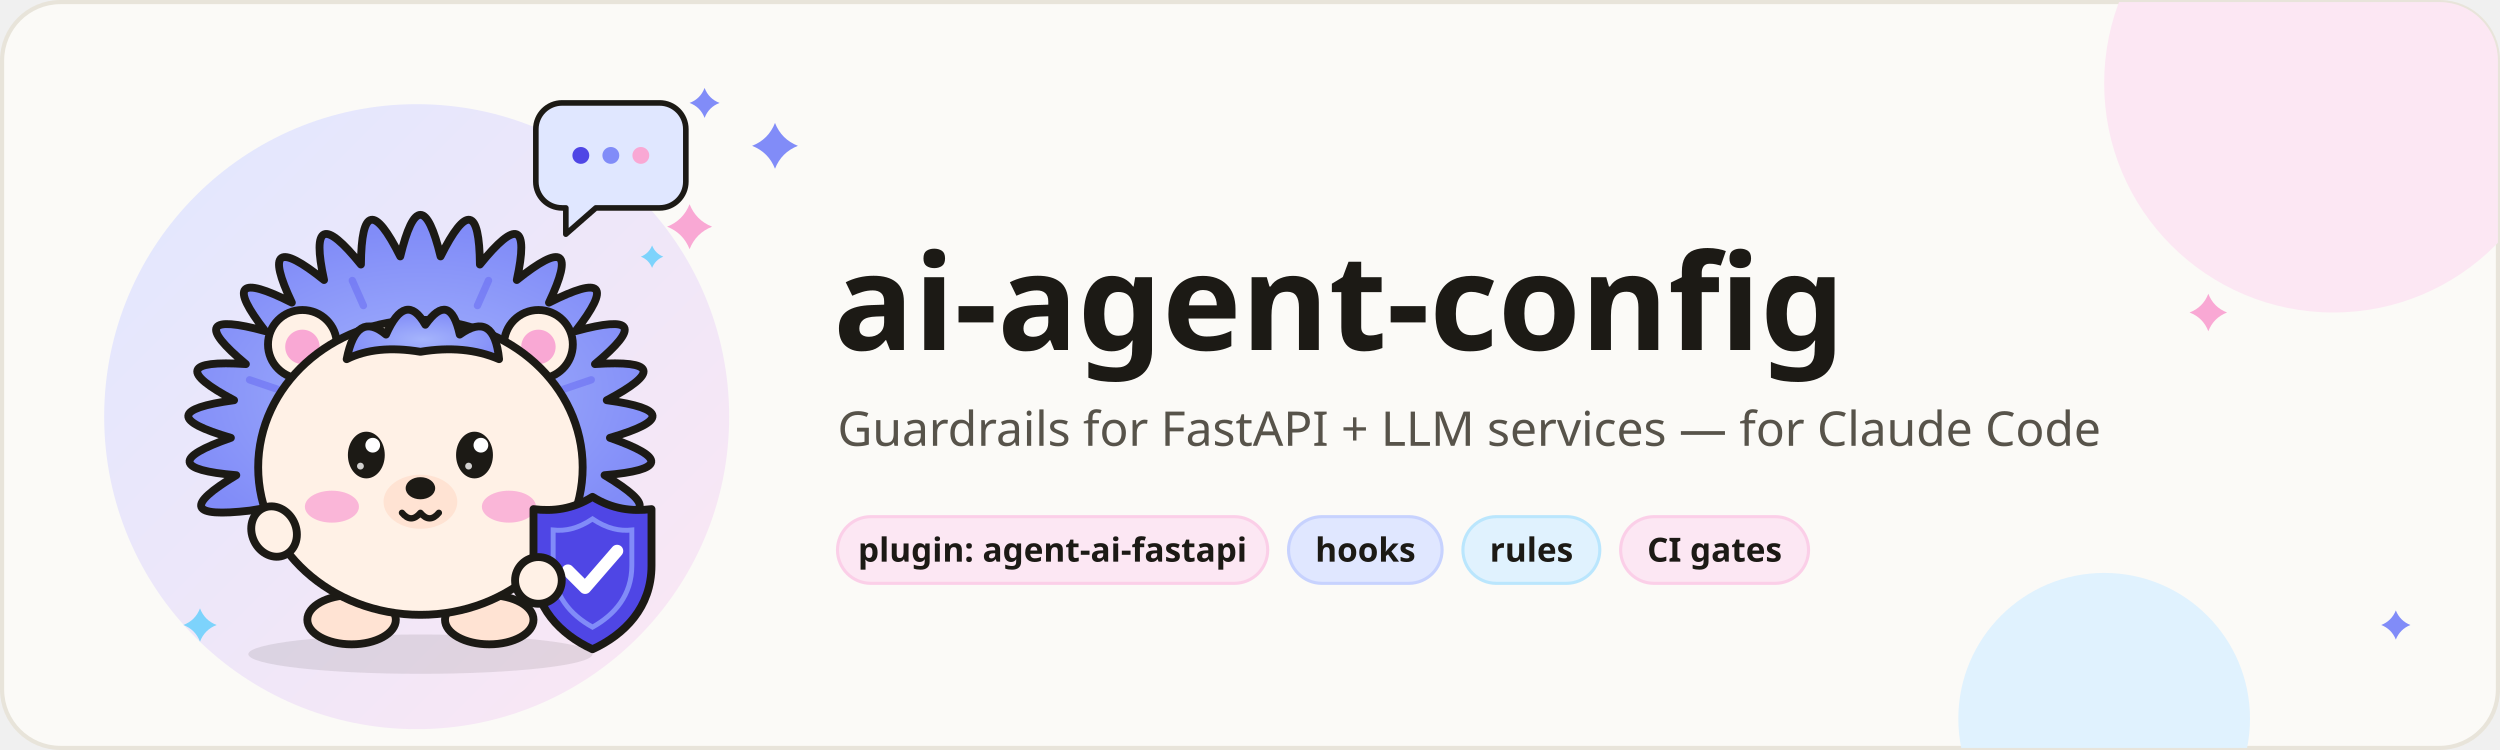
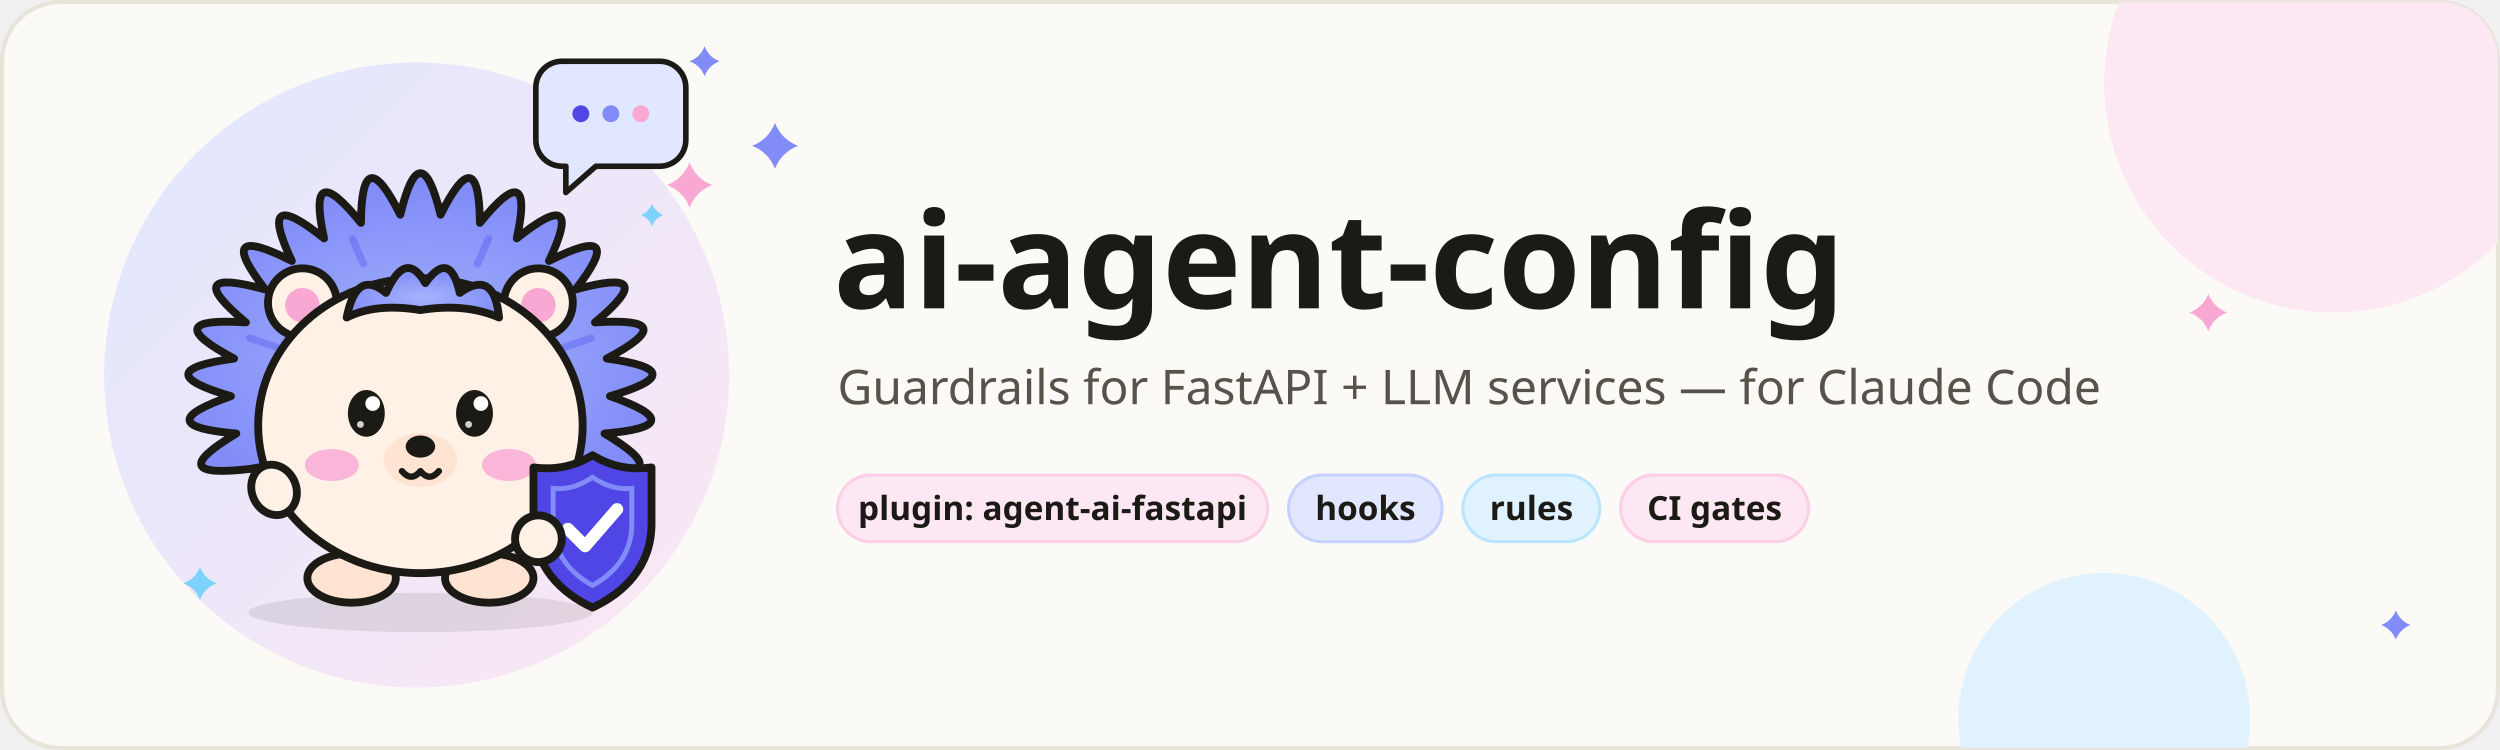
<svg xmlns="http://www.w3.org/2000/svg" viewBox="0 0 1200 360" role="img" aria-labelledby="t d">
  <defs>
    <style>.s{font-family:'Plus Jakarta Sans', system-ui, sans-serif}.m{font-family:ui-monospace, 'SF Mono', Menlo, Consolas, monospace;font-variant-ligatures:none}.eye,.tw,.blob{transform-box:fill-box;transform-origin:50% 50%}.eye{animation:blink 4.6s ease-in-out infinite}@keyframes blink{0%,93%,96%,100%{transform:scaleY(1)}94%,95%{transform:scaleY(.1)}}.glint{animation:glint 4.6s ease-in-out infinite}@keyframes glint{0%,93%,96%,100%{opacity:1}93.6%,95.4%{opacity:0}}.tw{animation:twinkle 6s ease-in-out infinite}.tw1{animation-delay:.6s}.tw2{animation-delay:2.1s}.tw3{animation-delay:3.6s}.tw4{animation-delay:5.1s}.tw5{animation-delay:1.35s}.tw6{animation-delay:2.85s}.tw7{animation-delay:4.35s}@keyframes twinkle{0%,32%,100%{transform:scale(1);opacity:1}10%{transform:scale(.85);opacity:.6}22%{transform:scale(1.1);opacity:1}}.blob{animation:drift-a 9s ease-in-out infinite}.blob2{animation-name:drift-b}.blob3{animation-name:drift-c}@keyframes drift-a{0%,100%{transform:translate(0,0)}50%{transform:translate(2px,-2px)}}@keyframes drift-b{0%,100%{transform:translate(0,0)}50%{transform:translate(-2.5px,2px)}}@keyframes drift-c{0%,100%{transform:translate(0,0)}50%{transform:translate(2px,-1.5px)}}@media (prefers-reduced-motion:reduce){*,*::before,*::after{animation:none!important}}</style>
    <filter id="sh" x="-10%" y="-10%" width="120%" height="140%">
      <feDropShadow dx="0" dy="4" stdDeviation="6" flood-color="#1c1a15" flood-opacity="0.08" />
    </filter>
  </defs>
  <clipPath id="cc">
    <rect x="1" y="1" width="1198" height="358" rx="28" />
  </clipPath>
  <rect x="1" y="1" width="1198" height="358" rx="28" fill="#fbfaf7" stroke="#e8e4da" stroke-width="2" />
  <linearGradient id="ga" x1="0" y1="0" x2="1" y2="1">
    <stop offset="0" stop-color="#e0e7ff" />
    <stop offset="1" stop-color="#fce7f3" />
  </linearGradient>
  <g clip-path="url(#cc)">
    <g class="blob">
-       <circle cx="200" cy="200" r="150" fill="url(#ga)" />
+       <circle cx="200" cy="180" r="150" fill="url(#ga)" />
    </g>
    <g class="blob blob2">
      <circle cx="1120" cy="40" r="110" fill="#fce7f3" opacity="1" />
    </g>
    <g class="blob blob3">
      <circle cx="1010" cy="345" r="70" fill="#e0f2fe" opacity="1" />
    </g>
  </g>
  <g class="tw tw1">
    <path d="M372,59Q375.1,66.9 383,70Q375.1,73.1 372,81Q368.9,73.1 361,70Q368.9,66.9 372,59Z" fill="#818cf8" opacity="1" />
  </g>
  <g class="tw tw2">
    <path d="M1060,141Q1062.5,147.5 1069,150Q1062.5,152.5 1060,159Q1057.5,152.5 1051,150Q1057.5,147.5 1060,141Z" fill="#f9a8d4" opacity="1" />
  </g>
  <g class="tw tw3">
-     <path d="M96,292Q98.2,297.8 104,300Q98.2,302.2 96,308Q93.8,302.2 88,300Q93.8,297.8 96,292Z" fill="#7dd3fc" opacity="1" />
+     <path d="M96,272Q98.2,277.8 104,280Q98.2,282.2 96,288Q93.8,282.2 88,280Q93.8,277.8 96,272Z" fill="#7dd3fc" opacity="1" />
  </g>
  <g class="tw tw4">
    <path d="M1150,293Q1152,298 1157,300Q1152,302 1150,307Q1148,302 1143,300Q1148,298 1150,293Z" fill="#818cf8" opacity="1" />
  </g>
-   <g transform="translate(72 78) scale(1.18)">
+   <g transform="translate(72 58) scale(1.18)">
    <defs>
      <radialGradient id="mg" cx="50%" cy="60%" r="55%">
        <stop offset="0" stop-color="#a5b4fc" />
        <stop offset="1" stop-color="#818cf8" />
      </radialGradient>
    </defs>
    <ellipse cx="110" cy="200" rx="70" ry="8" fill="#1c1a15" opacity="0.10" />
    <path d="M110,130L40.7,141.6Q3.9,145.9 35.1,127.2Q-1.8,124.1 32.9,112Q-2.4,101.7 34.2,96.7Q2,79.6 39,82Q11.3,58.9 46.9,68.6Q25.1,40.5 57.7,57Q42.7,25.3 70.8,47.8Q63.4,13.8 85.8,41.5Q86.1,6.8 101.8,38.2Q110,4.4 118.2,38.2Q133.9,6.8 134.2,41.5Q156.6,13.8 149.2,47.8Q177.3,25.3 162.3,57Q194.9,40.5 173.1,68.6Q208.7,58.9 181,82Q218,79.6 185.8,96.7Q222.4,101.7 187.1,112Q221.8,124.1 184.9,127.2Q216.1,145.9 179.3,141.6Z" fill="url(#mg)" stroke="#1c1a15" stroke-width="3.2" stroke-linejoin="round" stroke-linecap="round" />
    <path d="M51.7,92.2L40.5,88.4" stroke="#6366f1" stroke-width="3" stroke-linecap="round" opacity=".5" />
    <path d="M65.4,71.7L56.8,64.1" stroke="#6366f1" stroke-width="3" stroke-linecap="round" opacity=".5" />
    <path d="M86.8,58.2L82.3,48" stroke="#6366f1" stroke-width="3" stroke-linecap="round" opacity=".5" />
    <path d="M133.2,58.2L137.7,48" stroke="#6366f1" stroke-width="3" stroke-linecap="round" opacity=".5" />
    <path d="M154.6,71.7L163.2,64.1" stroke="#6366f1" stroke-width="3" stroke-linecap="round" opacity=".5" />
    <path d="M168.3,92.2L179.5,88.4" stroke="#6366f1" stroke-width="3" stroke-linecap="round" opacity=".5" />
    <circle cx="62" cy="74" r="14" fill="#fff1e6" stroke="#1c1a15" stroke-width="3.2" stroke-linejoin="round" stroke-linecap="round" />
    <circle cx="62" cy="75" r="7" fill="#f9a8d4" />
    <circle cx="158" cy="74" r="14" fill="#fff1e6" stroke="#1c1a15" stroke-width="3.2" stroke-linejoin="round" stroke-linecap="round" />
    <circle cx="158" cy="75" r="7" fill="#f9a8d4" />
    <ellipse cx="82" cy="186" rx="18" ry="10" fill="#ffe3d3" stroke="#1c1a15" stroke-width="3.2" stroke-linejoin="round" stroke-linecap="round" />
    <ellipse cx="138" cy="186" rx="18" ry="10" fill="#ffe3d3" stroke="#1c1a15" stroke-width="3.2" stroke-linejoin="round" stroke-linecap="round" />
    <ellipse cx="110" cy="124" rx="66" ry="60" fill="#fff1e6" stroke="#1c1a15" stroke-width="3.2" stroke-linejoin="round" stroke-linecap="round" />
    <path d="M80,80Q84,60 96,70Q104,52 112,66Q122,52 126,70Q140,60 142,80Q128,74 110,77Q92,74 80,80Z" fill="url(#mg)" stroke="#1c1a15" stroke-width="3.2" stroke-linejoin="round" stroke-linecap="round" />
    <ellipse cx="74" cy="140" rx="11" ry="6.5" fill="#f9a8d4" opacity=".8" />
    <ellipse cx="146" cy="140" rx="11" ry="6.5" fill="#f9a8d4" opacity=".8" />
    <g class="eye">
      <ellipse cx="88" cy="119" rx="7.5" ry="9.5" fill="#1c1a15" />
      <g class="glint">
        <circle cx="90.6" cy="115" r="3" fill="#ffffff" />
        <circle cx="85.6" cy="123.5" r="1.4" fill="#ffffff" opacity=".8" />
      </g>
    </g>
    <g class="eye">
      <ellipse cx="132" cy="119" rx="7.5" ry="9.5" fill="#1c1a15" />
      <g class="glint">
        <circle cx="134.6" cy="115" r="3" fill="#ffffff" />
        <circle cx="129.6" cy="123.5" r="1.4" fill="#ffffff" opacity=".8" />
      </g>
    </g>
    <ellipse cx="110" cy="138" rx="15" ry="11" fill="#ffe3d3" />
    <ellipse cx="110" cy="132.5" rx="6" ry="4.5" fill="#1c1a15" />
    <path d="M102.5,142.5q3.75,4.5 7.5,0q3.75,4.5 7.5,0" fill="none" stroke="#1c1a15" stroke-width="2.6" stroke-linecap="round" stroke-linejoin="round" />
    <ellipse cx="50" cy="152" rx="9" ry="10.5" fill="#fff1e6" stroke="#1c1a15" stroke-width="3.2" stroke-linejoin="round" stroke-linecap="round" transform="rotate(-25 46 150)" />
    <path d="M180,136C188,141 196,142 204,141L204,164C204,181 193,192 180,198C167,192 156,181 156,164L156,141C164,142 172,141 180,136Z" fill="#4f46e5" stroke="#1c1a15" stroke-width="3.2" stroke-linejoin="round" stroke-linecap="round" />
    <path d="M180,145C186,149 191,150 196,149.5L196,164C196,176 189,184 180,189C171,184 164,176 164,164L164,149.5C169,150 174,149 180,145Z" fill="none" stroke="#818cf8" stroke-width="2" />
    <path d="M170,166l7,7l13,-15" fill="none" stroke="#ffffff" stroke-width="5" stroke-linecap="round" stroke-linejoin="round" />
    <circle cx="158" cy="170" r="9.5" fill="#fff1e6" stroke="#1c1a15" stroke-width="3.2" stroke-linejoin="round" stroke-linecap="round" />
  </g>
-   <g transform="translate(250 44) scale(0.9)">
+   <g transform="translate(250 24) scale(0.9)">
    <path d="M8,20a14,14 0 0 1 14,-14h52a14,14 0 0 1 14,14v28a14,14 0 0 1 -14,14h-34l-16,14v-14h-2a14,14 0 0 1 -14,-14z" fill="#e0e7ff" stroke="#1c1a15" stroke-width="3" stroke-linejoin="round" />
    <circle cx="32" cy="34" r="4.5" fill="#4f46e5" />
    <circle cx="48" cy="34" r="4.5" fill="#818cf8" />
    <circle cx="64" cy="34" r="4.5" fill="#f9a8d4" />
    <g class="tw tw5">
      <path d="M90,60Q93.4,68.6 102,72Q93.4,75.4 90,84Q86.6,75.4 78,72Q86.6,68.6 90,60Z" fill="#f9a8d4" opacity="1" />
    </g>
    <g class="tw tw6">
      <path d="M98,-2Q100.2,3.8 106,6Q100.2,8.2 98,14Q95.8,8.2 90,6Q95.8,3.8 98,-2Z" fill="#818cf8" opacity="1" />
    </g>
    <g class="tw tw7">
      <path d="M70,82Q71.7,86.3 76,88Q71.7,89.7 70,94Q68.3,89.7 64,88Q68.3,86.3 70,82Z" fill="#7dd3fc" opacity="1" />
    </g>
  </g>
-   <text class="s" x="400" y="168" font-size="64" font-weight="800" fill="#1c1a15">ai-agent-config</text>
-   <text class="s" x="402" y="214" font-size="23" font-weight="500" fill="#57534a">Guardrails for FastAPI + LLM services — for Claude Code</text>
-   <rect x="402" y="248" width="206.5" height="32" rx="16.0" fill="#fce7f3" stroke="#fbcfe8" stroke-width="1.5" />
-   <text class="s" x="505.2" y="269.6" font-size="16" font-weight="600" fill="#1c1a15" text-anchor="middle">plugin: agent-ai-fastapi</text>
-   <rect x="618.5" y="248" width="73.7" height="32" rx="16.0" fill="#e0e7ff" stroke="#c7d2fe" stroke-width="1.5" />
-   <text class="s" x="655.4" y="269.6" font-size="16" font-weight="600" fill="#1c1a15" text-anchor="middle">hooks</text>
-   <rect x="702.2" y="248" width="65.7" height="32" rx="16.0" fill="#e0f2fe" stroke="#bae6fd" stroke-width="1.5" />
-   <text class="s" x="735.1" y="269.6" font-size="16" font-weight="600" fill="#1c1a15" text-anchor="middle">rules</text>
-   <rect x="777.9" y="248" width="90.2" height="32" rx="16.0" fill="#fce7f3" stroke="#fbcfe8" stroke-width="1.5" />
-   <text class="s" x="823.0" y="269.6" font-size="16" font-weight="600" fill="#1c1a15" text-anchor="middle">CI gates</text>
+   <text class="s" x="400" y="148" font-size="64" font-weight="800" fill="#1c1a15">ai-agent-config</text>
+   <text class="s" x="402" y="194" font-size="23" font-weight="500" fill="#57534a">Guardrails for FastAPI + LLM services — for Claude Code</text>
+   <rect x="402" y="228" width="206.5" height="32" rx="16.0" fill="#fce7f3" stroke="#fbcfe8" stroke-width="1.5" />
+   <text class="s" x="505.2" y="249.6" font-size="16" font-weight="600" fill="#1c1a15" text-anchor="middle">plugin: agent-ai-fastapi</text>
+   <rect x="618.5" y="228" width="73.7" height="32" rx="16.0" fill="#e0e7ff" stroke="#c7d2fe" stroke-width="1.5" />
+   <text class="s" x="655.4" y="249.6" font-size="16" font-weight="600" fill="#1c1a15" text-anchor="middle">hooks</text>
+   <rect x="702.2" y="228" width="65.7" height="32" rx="16.0" fill="#e0f2fe" stroke="#bae6fd" stroke-width="1.5" />
+   <text class="s" x="735.1" y="249.6" font-size="16" font-weight="600" fill="#1c1a15" text-anchor="middle">rules</text>
+   <rect x="777.9" y="228" width="90.2" height="32" rx="16.0" fill="#fce7f3" stroke="#fbcfe8" stroke-width="1.5" />
+   <text class="s" x="823.0" y="249.6" font-size="16" font-weight="600" fill="#1c1a15" text-anchor="middle">CI gates</text>
</svg>
